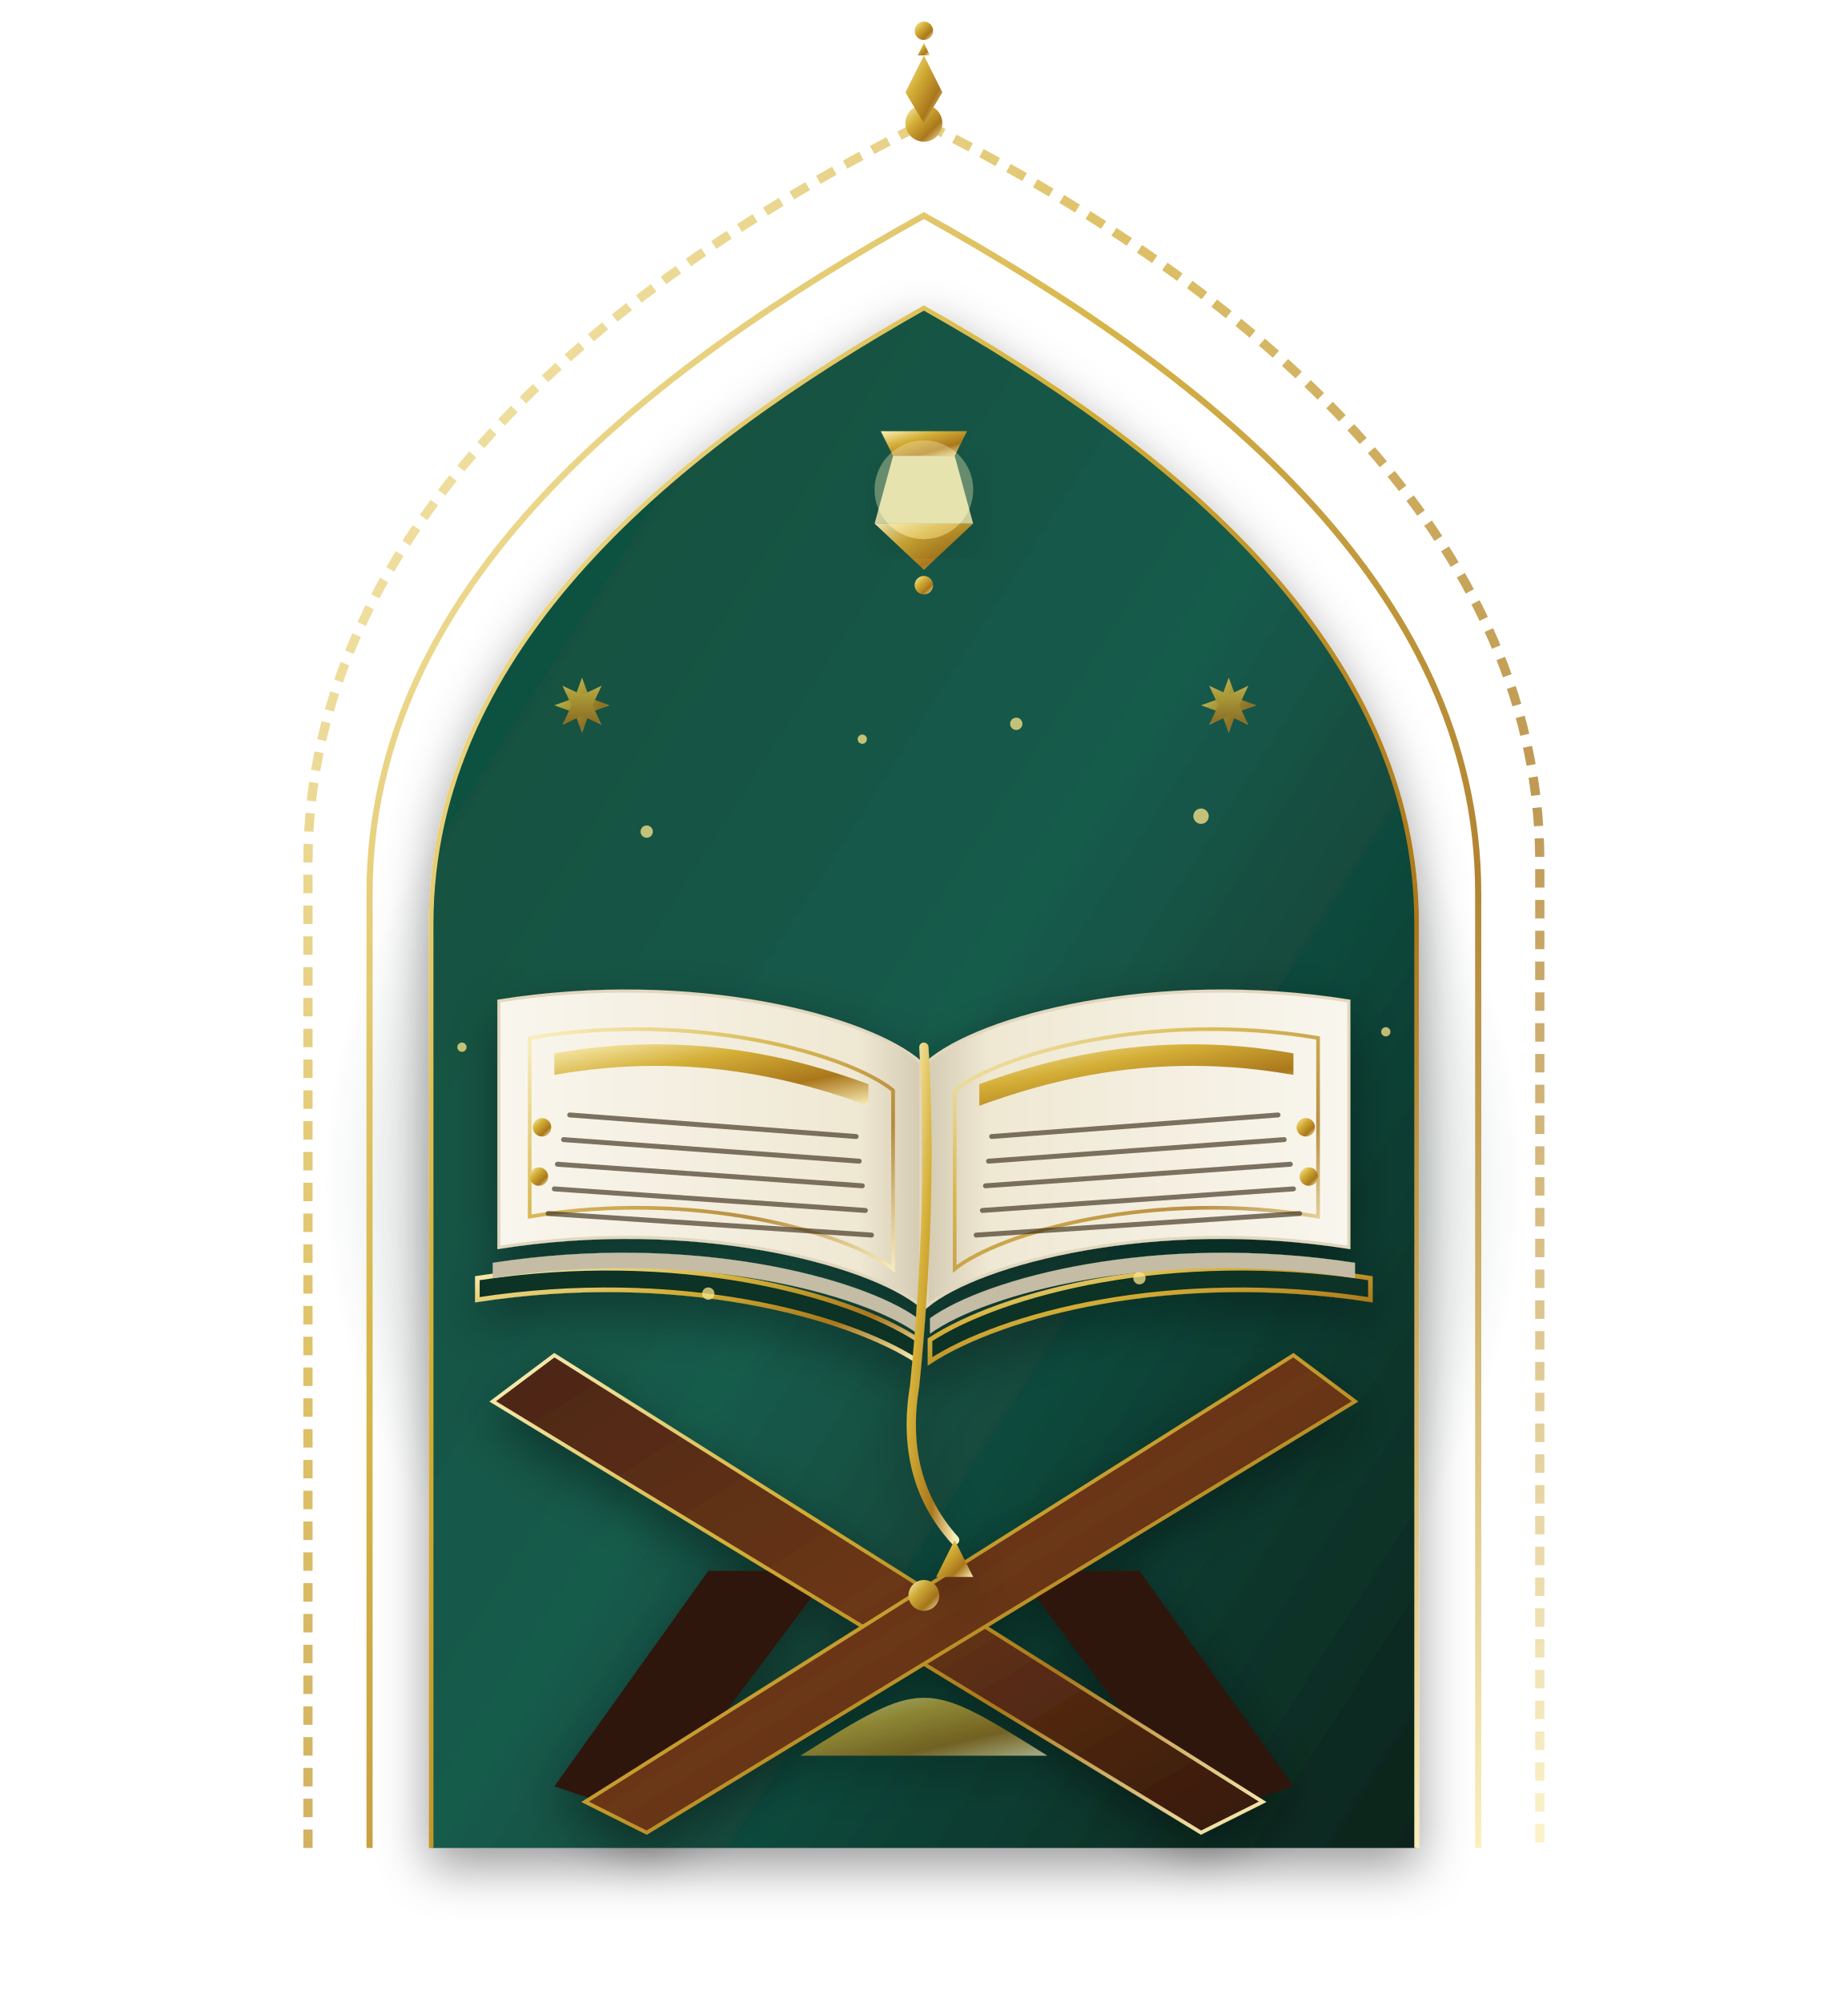
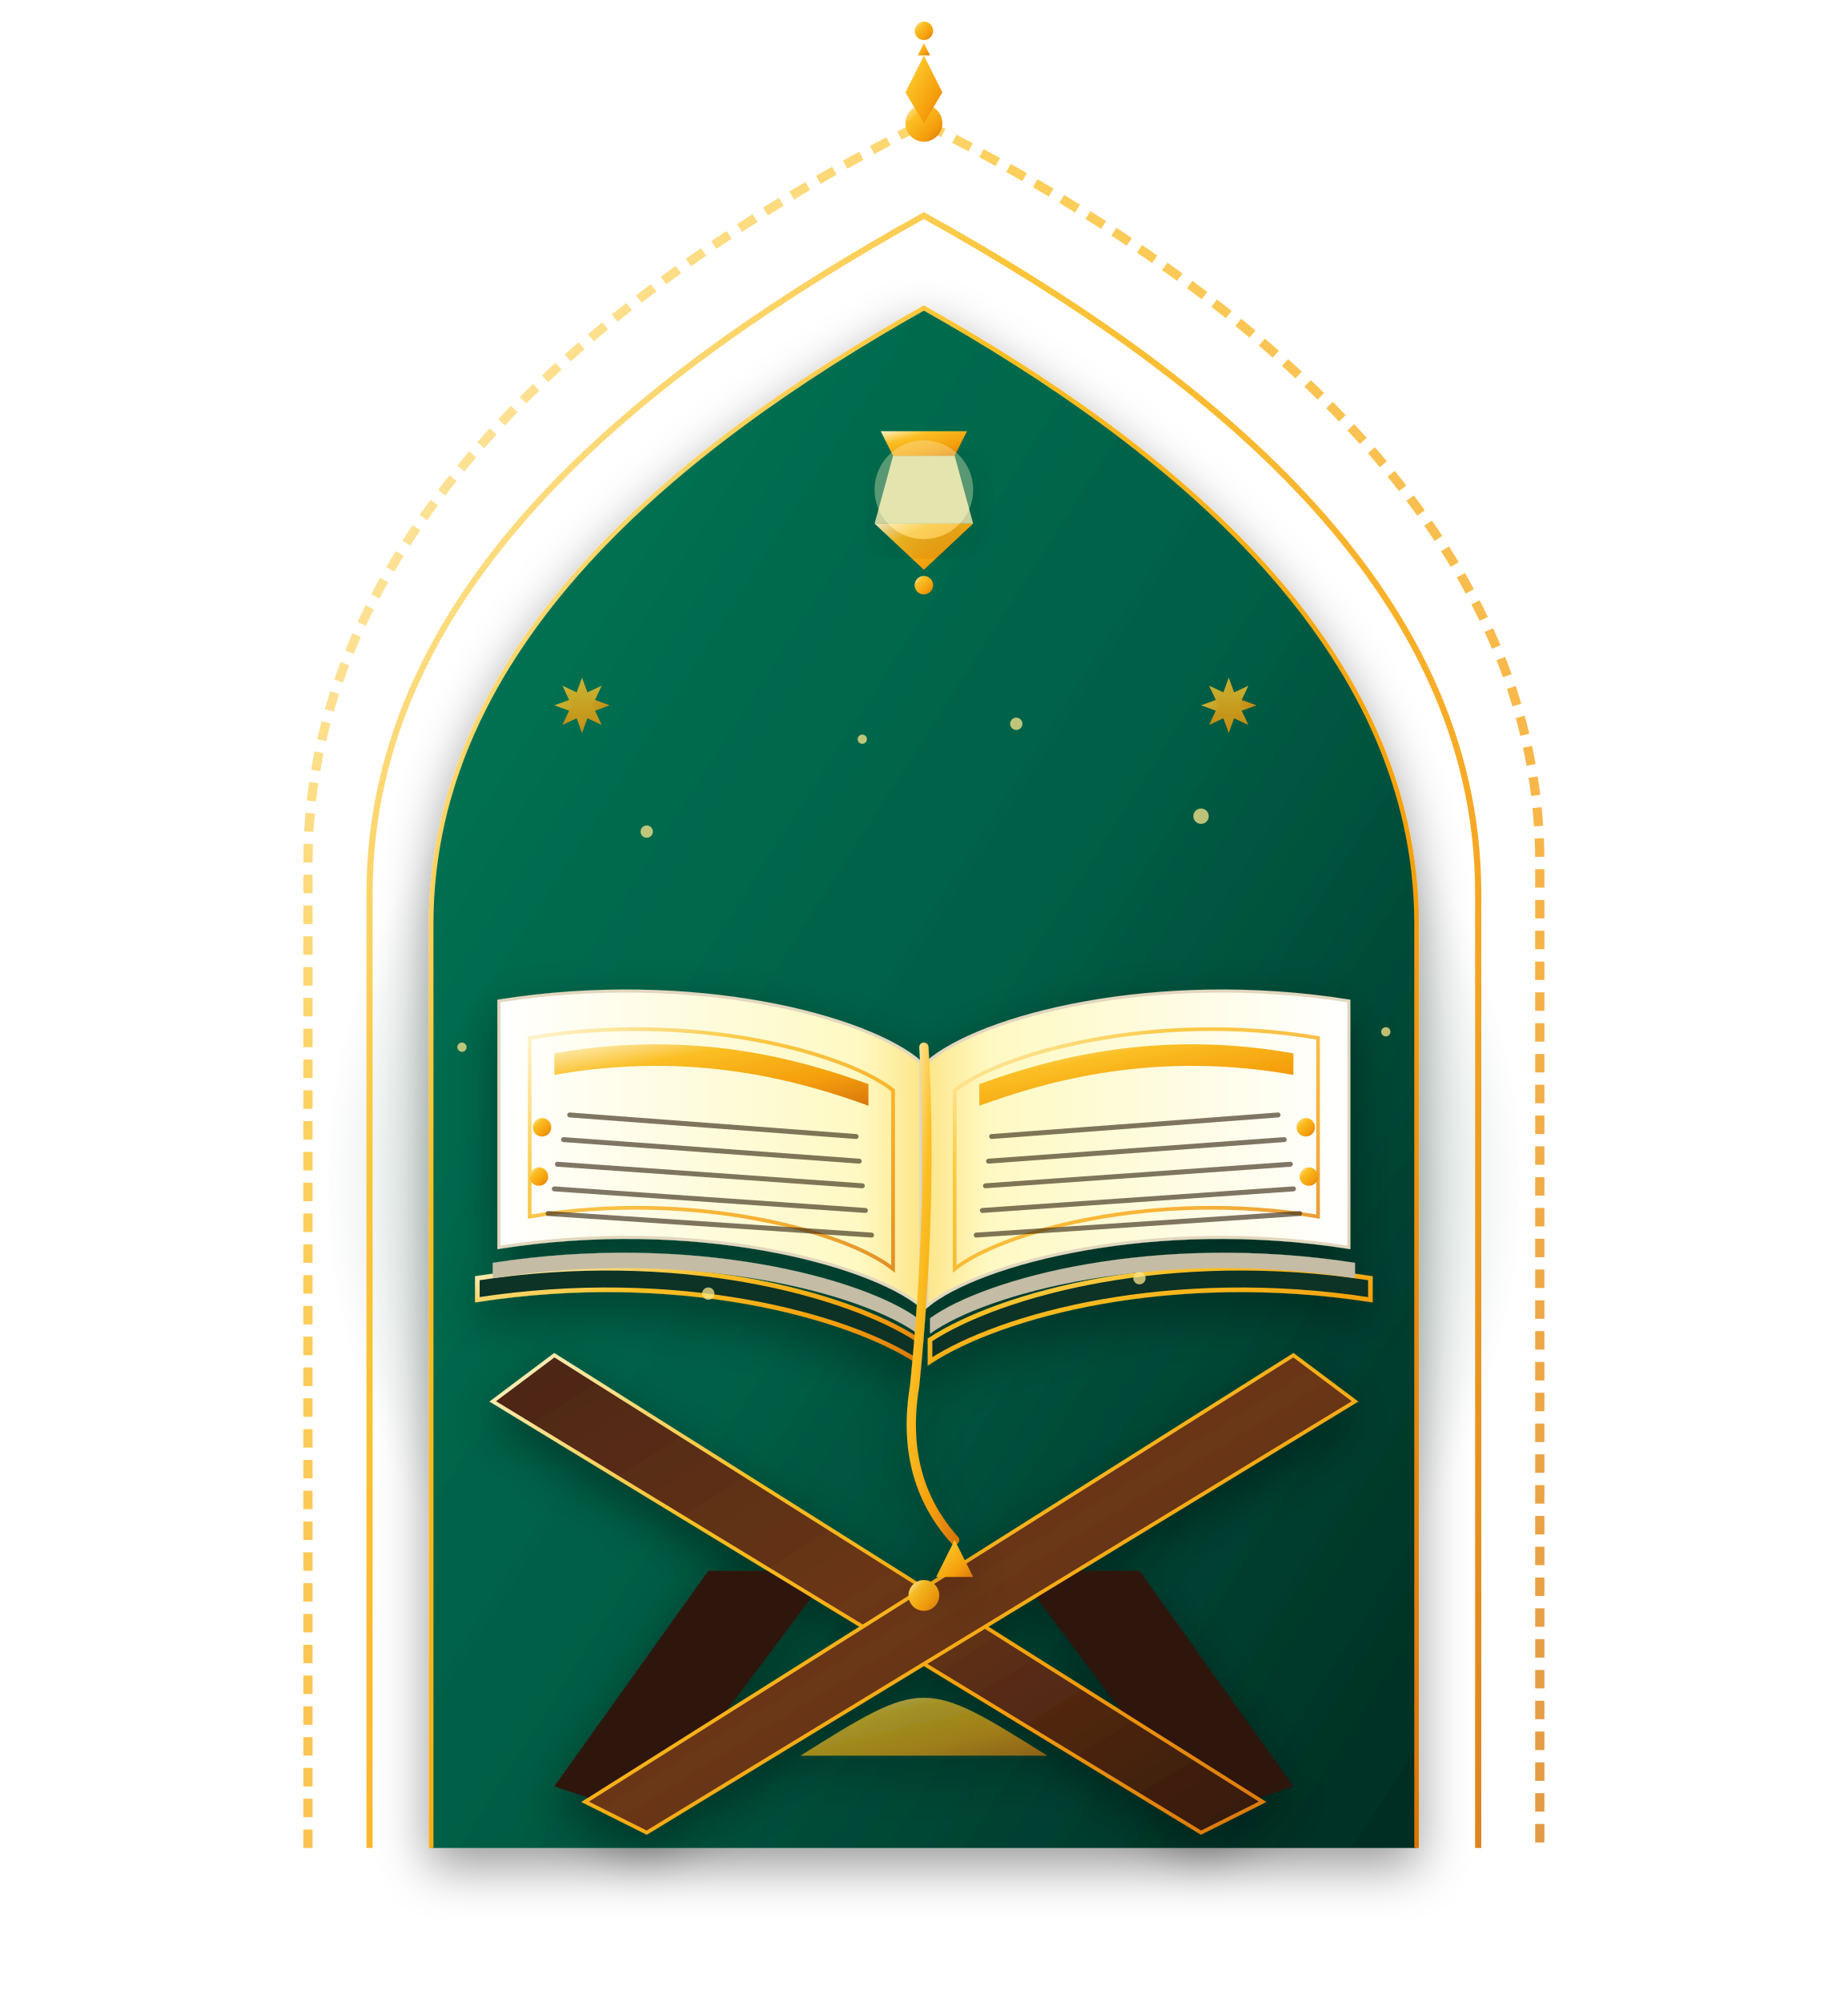
<svg xmlns="http://www.w3.org/2000/svg" viewBox="0 0 600 650" width="100%" height="100%">
  <defs>
    <linearGradient id="goldGrad" x1="0%" y1="0%" x2="100%" y2="100%">
-       <stop offset="0%" stop-color="#FBF0B9" />
-       <stop offset="35%" stop-color="#D4AF37" />
-       <stop offset="70%" stop-color="#AA771C" />
-       <stop offset="100%" stop-color="#FBF0B9" />
+       <stop offset="0%" stop-color="#FEF3C7" />
+       <stop offset="30%" stop-color="#FBBF24" />
+       <stop offset="70%" stop-color="#F59E0B" />
+       <stop offset="100%" stop-color="#D97706" />
    </linearGradient>
    <linearGradient id="emeraldGrad" x1="0%" y1="0%" x2="100%" y2="100%">
-       <stop offset="0%" stop-color="#0F4C3A" />
-       <stop offset="50%" stop-color="#165B4C" />
-       <stop offset="100%" stop-color="#07231B" />
+       <stop offset="0%" stop-color="#047857" />
+       <stop offset="50%" stop-color="#065F46" />
+       <stop offset="100%" stop-color="#022C22" />
    </linearGradient>
    <radialGradient id="holyGlow" cx="50%" cy="55%" r="50%">
-       <stop offset="0%" stop-color="#D4AF37" stop-opacity="0.45" />
-       <stop offset="40%" stop-color="#165B4C" stop-opacity="0.3" />
-       <stop offset="80%" stop-color="#051F1A" stop-opacity="0" />
+       <stop offset="0%" stop-color="#F59E0B" stop-opacity="0.5" />
+       <stop offset="40%" stop-color="#10B981" stop-opacity="0.35" />
+       <stop offset="80%" stop-color="#022C22" stop-opacity="0" />
    </radialGradient>
    <linearGradient id="pageGradLeft" x1="0%" y1="0%" x2="100%" y2="0%">
-       <stop offset="0%" stop-color="#F9F6EE" />
-       <stop offset="85%" stop-color="#EFE8D3" />
-       <stop offset="100%" stop-color="#D5CBB3" />
+       <stop offset="0%" stop-color="#FFFFFF" />
+       <stop offset="85%" stop-color="#FEF9C3" />
+       <stop offset="100%" stop-color="#FDE68A" />
    </linearGradient>
    <linearGradient id="pageGradRight" x1="0%" y1="0%" x2="100%" y2="0%">
-       <stop offset="0%" stop-color="#D5CBB3" />
-       <stop offset="15%" stop-color="#EFE8D3" />
-       <stop offset="100%" stop-color="#F9F6EE" />
+       <stop offset="0%" stop-color="#FDE68A" />
+       <stop offset="15%" stop-color="#FEF9C3" />
+       <stop offset="100%" stop-color="#FFFFFF" />
    </linearGradient>
    <linearGradient id="rehalWood" x1="0%" y1="0%" x2="100%" y2="100%">
      <stop offset="0%" stop-color="#4A2511" />
      <stop offset="50%" stop-color="#6B3718" />
      <stop offset="100%" stop-color="#34180A" />
    </linearGradient>
    <filter id="goldDropShadow" x="-10%" y="-10%" width="130%" height="130%">
      <feDropShadow dx="0" dy="6" stdDeviation="8" flood-color="#000" flood-opacity="0.4" />
    </filter>
  </defs>
  <circle cx="300" cy="360" r="240" fill="url(#holyGlow)" />
  <path d="M 100 600             L 100 280             C 100 170, 200 90, 300 40             C 400 90, 500 170, 500 280             L 500 600" fill="none" stroke="url(#goldGrad)" stroke-width="3" stroke-dasharray="6,4" opacity="0.75" />
  <path d="M 120 600             L 120 290             C 120 190, 210 120, 300 70             C 390 120, 480 190, 480 290             L 480 600" fill="none" stroke="url(#goldGrad)" stroke-width="2" opacity="0.9" />
  <path d="M 140 600             L 140 300             C 140 210, 220 145, 300 100             C 380 145, 460 210, 460 300             L 460 600" fill="url(#emeraldGrad)" stroke="url(#goldGrad)" stroke-width="1.5" filter="url(#goldDropShadow)" />
  <g transform="translate(300, 40)">
    <circle cx="0" cy="0" r="6" fill="url(#goldGrad)" />
    <path d="M 0 -22 L 6 -10 L 0 0 L -6 -10 Z" fill="url(#goldGrad)" />
    <path d="M 0 -26 L 2 -22 L -2 -22 Z" fill="url(#goldGrad)" />
    <circle cx="0" cy="-30" r="3" fill="url(#goldGrad)" />
    <path d="M -5 -40 A 6 6 0 1 0 4 -32 A 4.8 4.8 0 1 1 -5 -40" fill="url(#goldGrad)" />
  </g>
  <g transform="translate(300, 100)">
    <line x1="0" y1="0" x2="0" y2="40" stroke="url(#goldGrad)" stroke-width="1.5" />
    <path d="M -14 40 L 14 40 L 10 48 L -10 48 Z" fill="url(#goldGrad)" />
    <path d="M -10 48 L 10 48 L 16 70 L -16 70 Z" fill="#FDF3B8" opacity="0.85" />
    <path d="M -16 70 L 16 70 L 0 85 Z" fill="url(#goldGrad)" />
    <circle cx="0" cy="90" r="3" fill="url(#goldGrad)" />
    <circle cx="0" cy="59" r="16" fill="#FBF0B9" opacity="0.35" filter="url(#goldDropShadow)" />
  </g>
  <g fill="url(#goldGrad)" opacity="0.8">
    <g transform="translate(180, 220) scale(0.6)">
      <polygon points="0,15 11,11 15,0 19,11 30,15 19,19 15,30 11,19" />
      <polygon points="0,15 11,11 15,0 19,11 30,15 19,19 15,30 11,19" transform="rotate(45 15 15)" />
    </g>
    <g transform="translate(390, 220) scale(0.6)">
      <polygon points="0,15 11,11 15,0 19,11 30,15 19,19 15,30 11,19" />
      <polygon points="0,15 11,11 15,0 19,11 30,15 19,19 15,30 11,19" transform="rotate(45 15 15)" />
    </g>
  </g>
  <g id="rehal" transform="translate(0, 50)" filter="url(#goldDropShadow)">
    <path d="M 230 460 L 180 530 L 210 540 L 270 460 Z" fill="#2E1407" />
    <path d="M 370 460 L 420 530 L 390 540 L 330 460 Z" fill="#2E1407" />
    <path d="M 180 390 L 410 535 L 390 545 L 160 405 Z" fill="url(#rehalWood)" stroke="url(#goldGrad)" stroke-width="1.2" />
    <path d="M 420 390 L 190 535 L 210 545 L 440 405 Z" fill="url(#rehalWood)" stroke="url(#goldGrad)" stroke-width="1.2" />
    <path d="M 260 520 C 300 495, 300 495, 340 520 Z" fill="url(#goldGrad)" opacity="0.6" />
    <circle cx="300" cy="468" r="5" fill="url(#goldGrad)" />
  </g>
  <g id="open-quran" transform="translate(0, 30)" filter="url(#goldDropShadow)">
    <path d="M 155 385 C 220 375, 275 390, 298 405 L 298 412 C 275 397, 220 382, 155 392 Z" fill="#0A3327" stroke="url(#goldGrad)" stroke-width="1.5" />
    <path d="M 445 385 C 380 375, 325 390, 302 405 L 302 412 C 325 397, 380 382, 445 392 Z" fill="#0A3327" stroke="url(#goldGrad)" stroke-width="1.5" />
    <path d="M 160 380 C 225 370, 280 385, 298 398 L 298 403 C 280 390, 225 375, 160 385 Z" fill="#C5BCA5" />
    <path d="M 440 380 C 375 370, 320 385, 302 398 L 302 403 C 320 390, 375 375, 440 385 Z" fill="#C5BCA5" />
    <path d="M 162 375 C 225 365, 282 380, 299 394 L 299 315 C 282 300, 225 285, 162 295 Z" fill="url(#pageGradLeft)" stroke="#E2D7BE" stroke-width="1" />
    <path d="M 438 375 C 375 365, 318 380, 301 394 L 301 315 C 318 300, 375 285, 438 295 Z" fill="url(#pageGradRight)" stroke="#E2D7BE" stroke-width="1" />
    <path d="M 172 365 C 225 356, 275 370, 290 382 L 290 324 C 275 312, 225 298, 172 307 Z" fill="none" stroke="url(#goldGrad)" stroke-width="1.2" opacity="0.8" />
    <path d="M 428 365 C 375 356, 325 370, 310 382 L 310 324 C 325 312, 375 298, 428 307 Z" fill="none" stroke="url(#goldGrad)" stroke-width="1.2" opacity="0.8" />
    <path d="M 180 312 C 225 304, 260 314, 282 322 L 282 329 C 260 321, 225 311, 180 319 Z" fill="url(#goldGrad)" />
    <path d="M 420 312 C 375 304, 340 314, 318 322 L 318 329 C 340 321, 375 311, 420 319 Z" fill="url(#goldGrad)" />
    <g stroke="#3A2C18" stroke-width="1.6" stroke-linecap="round" opacity="0.65">
      <line x1="185" y1="332" x2="278" y2="339" />
      <line x1="183" y1="340" x2="279" y2="347" />
      <line x1="181" y1="348" x2="280" y2="355" />
      <line x1="180" y1="356" x2="281" y2="363" />
      <line x1="178" y1="364" x2="283" y2="371" />
      <line x1="322" y1="339" x2="415" y2="332" />
      <line x1="321" y1="347" x2="417" y2="340" />
      <line x1="320" y1="355" x2="419" y2="348" />
      <line x1="319" y1="363" x2="420" y2="356" />
      <line x1="317" y1="371" x2="422" y2="364" />
    </g>
    <circle cx="176" cy="336" r="3" fill="url(#goldGrad)" />
    <circle cx="175" cy="352" r="3" fill="url(#goldGrad)" />
    <circle cx="424" cy="336" r="3" fill="url(#goldGrad)" />
    <circle cx="425" cy="352" r="3" fill="url(#goldGrad)" />
    <path d="M 300 310 Q 303 360 297 420 Q 292 450 310 470" fill="none" stroke="url(#goldGrad)" stroke-width="3" stroke-linecap="round" />
    <polygon points="310,470 304,482 316,482" fill="url(#goldGrad)" />
  </g>
  <g fill="#FDE68A" opacity="0.75">
    <circle cx="210" cy="270" r="2" />
    <circle cx="390" cy="265" r="2.5" />
    <circle cx="280" cy="240" r="1.5" />
    <circle cx="330" cy="235" r="2" />
    <circle cx="150" cy="340" r="1.5" />
    <circle cx="450" cy="335" r="1.5" />
    <circle cx="230" cy="420" r="2" />
    <circle cx="370" cy="415" r="2" />
  </g>
</svg>
